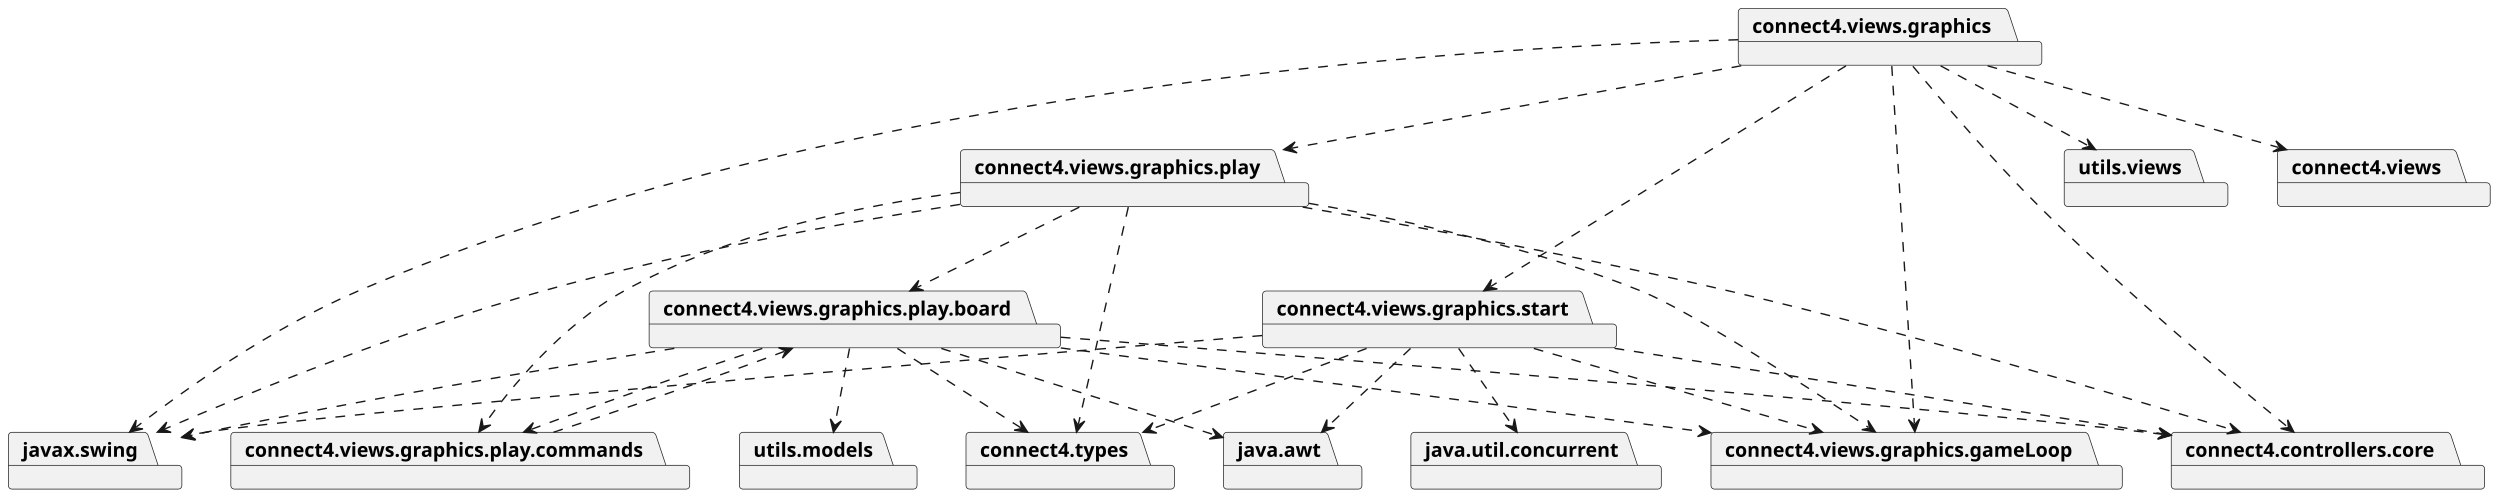
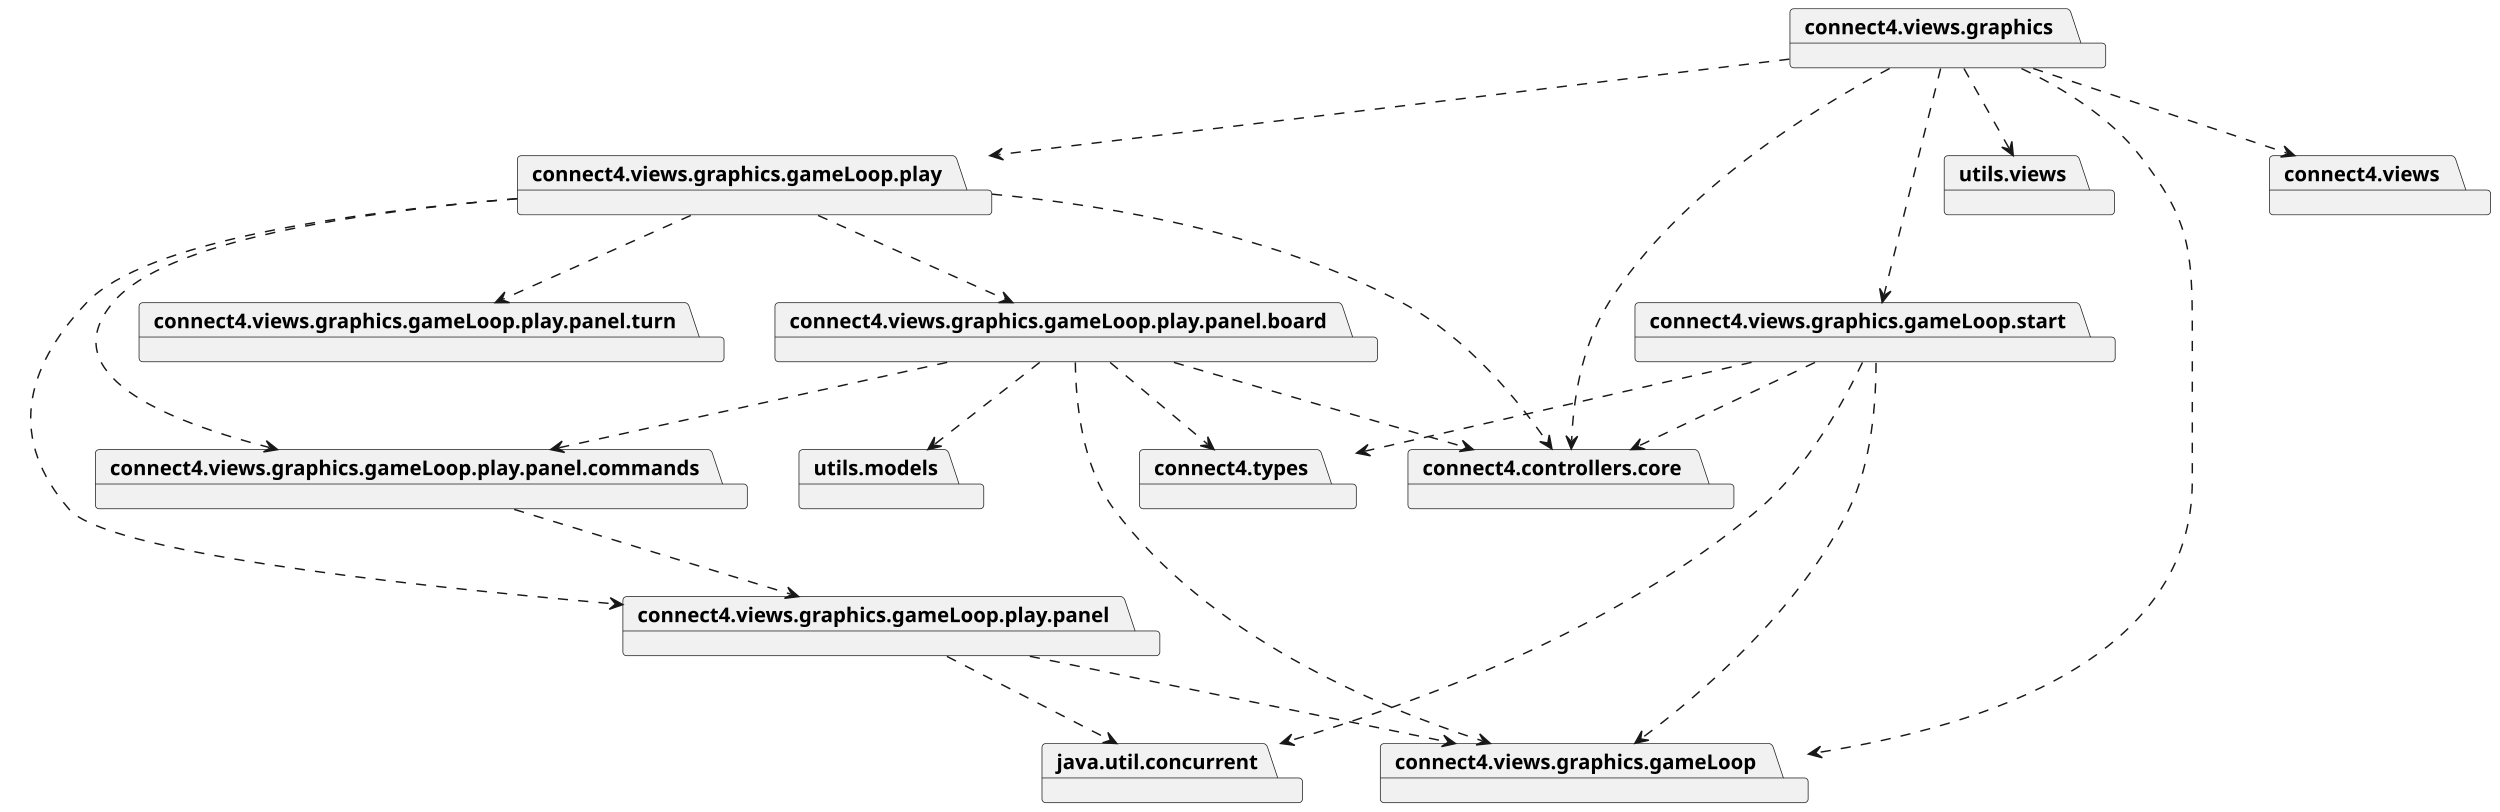
- <svg xmlns="http://www.w3.org/2000/svg" contentStyleType="text/css" height="356px" preserveAspectRatio="none" style="width:1787px;height:356px;background:#FFFFFF;" version="1.1" viewBox="0 0 1787 356" width="1787px" zoomAndPan="magnify">
+ <svg xmlns="http://www.w3.org/2000/svg" contentStyleType="text/css" height="558px" preserveAspectRatio="none" style="width:1718px;height:558px;background:#FFFFFF;" version="1.1" viewBox="0 0 1718 558" width="1718px" zoomAndPan="magnify">
  <defs />
  <g>
    <g id="elem_connect4.views.graphics">
-       <path d="M1245,6 L1433,6 A3.75,3.75 0 0 1 1435.5,8.5 L1442.5,29.609 L1457,29.609 A2.5,2.5 0 0 1 1459.5,32.109 L1459.5,44.109 A2.5,2.5 0 0 1 1457,46.609 L1245,46.609 A2.5,2.5 0 0 1 1242.5,44.109 L1242.5,8.5 A2.5,2.5 0 0 1 1245,6 " fill="#F1F1F1" style="stroke:#181818;stroke-width:0.5;" />
-       <line style="stroke:#181818;stroke-width:0.5;" x1="1242.5" x2="1442.5" y1="29.609" y2="29.609" />
-       <text fill="#000000" font-family="sans-serif" font-size="14" font-weight="bold" lengthAdjust="spacing" textLength="175" x="1252.5" y="23.533">connect4.views.graphics</text>
+       <path d="M1232.55,6 L1420.55,6 A3.75,3.75 0 0 1 1423.05,8.5 L1430.05,29.609 L1444.55,29.609 A2.5,2.5 0 0 1 1447.05,32.109 L1447.05,44.109 A2.5,2.5 0 0 1 1444.55,46.609 L1232.55,46.609 A2.5,2.5 0 0 1 1230.05,44.109 L1230.05,8.5 A2.5,2.5 0 0 1 1232.55,6 " fill="#F1F1F1" style="stroke:#181818;stroke-width:0.5;" />
+       <line style="stroke:#181818;stroke-width:0.5;" x1="1230.05" x2="1430.05" y1="29.609" y2="29.609" />
+       <text fill="#000000" font-family="sans-serif" font-size="14" font-weight="bold" lengthAdjust="spacing" textLength="175" x="1240.05" y="23.533">connect4.views.graphics</text>
    </g>
-     <g id="elem_connect4.views.graphics.play">
-       <path d="M689,107 L909,107 A3.75,3.75 0 0 1 911.5,109.5 L918.5,130.609 L933,130.609 A2.5,2.5 0 0 1 935.5,133.109 L935.5,145.109 A2.5,2.5 0 0 1 933,147.609 L689,147.609 A2.5,2.5 0 0 1 686.5,145.109 L686.5,109.5 A2.5,2.5 0 0 1 689,107 " fill="#F1F1F1" style="stroke:#181818;stroke-width:0.5;" />
-       <line style="stroke:#181818;stroke-width:0.5;" x1="686.5" x2="918.5" y1="130.609" y2="130.609" />
-       <text fill="#000000" font-family="sans-serif" font-size="14" font-weight="bold" lengthAdjust="spacing" textLength="207" x="696.5" y="124.533">connect4.views.graphics.play</text>
+     <g id="elem_connect4.views.graphics.gameLoop">
+       <path d="M951.05,511 L1216.05,511 A3.75,3.75 0 0 1 1218.55,513.5 L1225.55,534.609 L1240.05,534.609 A2.5,2.5 0 0 1 1242.55,537.109 L1242.55,549.109 A2.5,2.5 0 0 1 1240.05,551.609 L951.05,551.609 A2.5,2.5 0 0 1 948.55,549.109 L948.55,513.5 A2.5,2.5 0 0 1 951.05,511 " fill="#F1F1F1" style="stroke:#181818;stroke-width:0.5;" />
+       <line style="stroke:#181818;stroke-width:0.5;" x1="948.55" x2="1225.55" y1="534.609" y2="534.609" />
+       <text fill="#000000" font-family="sans-serif" font-size="14" font-weight="bold" lengthAdjust="spacing" textLength="252" x="958.55" y="528.533">connect4.views.graphics.gameLoop</text>
    </g>
-     <g id="elem_connect4.views.graphics.play.board">
-       <path d="M466.5,208 L731.5,208 A3.75,3.75 0 0 1 734,210.5 L741,231.609 L755.5,231.609 A2.5,2.5 0 0 1 758,234.109 L758,246.109 A2.5,2.5 0 0 1 755.5,248.609 L466.5,248.609 A2.5,2.5 0 0 1 464,246.109 L464,210.5 A2.5,2.5 0 0 1 466.5,208 " fill="#F1F1F1" style="stroke:#181818;stroke-width:0.5;" />
-       <line style="stroke:#181818;stroke-width:0.5;" x1="464" x2="741" y1="231.609" y2="231.609" />
-       <text fill="#000000" font-family="sans-serif" font-size="14" font-weight="bold" lengthAdjust="spacing" textLength="252" x="474" y="225.533">connect4.views.graphics.play.board</text>
+     <g id="elem_connect4.views.graphics.gameLoop.start">
+       <path d="M1126.05,208 L1427.05,208 A3.75,3.75 0 0 1 1429.55,210.5 L1436.55,231.609 L1451.05,231.609 A2.5,2.5 0 0 1 1453.55,234.109 L1453.55,246.109 A2.5,2.5 0 0 1 1451.05,248.609 L1126.05,248.609 A2.5,2.5 0 0 1 1123.55,246.109 L1123.55,210.5 A2.5,2.5 0 0 1 1126.05,208 " fill="#F1F1F1" style="stroke:#181818;stroke-width:0.5;" />
+       <line style="stroke:#181818;stroke-width:0.5;" x1="1123.55" x2="1436.55" y1="231.609" y2="231.609" />
+       <text fill="#000000" font-family="sans-serif" font-size="14" font-weight="bold" lengthAdjust="spacing" textLength="288" x="1133.55" y="225.533">connect4.views.graphics.gameLoop.start</text>
    </g>
-     <g id="elem_connect4.views.graphics.play.commands">
-       <path d="M167.5,309 L466.5,309 A3.75,3.75 0 0 1 469,311.5 L476,332.609 L490.5,332.609 A2.5,2.5 0 0 1 493,335.109 L493,347.109 A2.5,2.5 0 0 1 490.5,349.609 L167.5,349.609 A2.5,2.5 0 0 1 165,347.109 L165,311.5 A2.5,2.5 0 0 1 167.5,309 " fill="#F1F1F1" style="stroke:#181818;stroke-width:0.5;" />
-       <line style="stroke:#181818;stroke-width:0.5;" x1="165" x2="476" y1="332.609" y2="332.609" />
-       <text fill="#000000" font-family="sans-serif" font-size="14" font-weight="bold" lengthAdjust="spacing" textLength="286" x="175" y="326.533">connect4.views.graphics.play.commands</text>
+     <g id="elem_connect4.views.graphics.gameLoop.play">
+       <path d="M358.05,107 L655.05,107 A3.75,3.75 0 0 1 657.55,109.5 L664.55,130.609 L679.05,130.609 A2.5,2.5 0 0 1 681.55,133.109 L681.55,145.109 A2.5,2.5 0 0 1 679.05,147.609 L358.05,147.609 A2.5,2.5 0 0 1 355.55,145.109 L355.55,109.5 A2.5,2.5 0 0 1 358.05,107 " fill="#F1F1F1" style="stroke:#181818;stroke-width:0.5;" />
+       <line style="stroke:#181818;stroke-width:0.5;" x1="355.55" x2="664.55" y1="130.609" y2="130.609" />
+       <text fill="#000000" font-family="sans-serif" font-size="14" font-weight="bold" lengthAdjust="spacing" textLength="284" x="365.55" y="124.533">connect4.views.graphics.gameLoop.play</text>
    </g>
-     <g id="elem_connect4.views.graphics.start">
-       <path d="M905,208 L1129,208 A3.75,3.75 0 0 1 1131.5,210.5 L1138.5,231.609 L1153,231.609 A2.5,2.5 0 0 1 1155.5,234.109 L1155.5,246.109 A2.5,2.5 0 0 1 1153,248.609 L905,248.609 A2.5,2.5 0 0 1 902.5,246.109 L902.5,210.5 A2.5,2.5 0 0 1 905,208 " fill="#F1F1F1" style="stroke:#181818;stroke-width:0.5;" />
-       <line style="stroke:#181818;stroke-width:0.5;" x1="902.5" x2="1138.5" y1="231.609" y2="231.609" />
-       <text fill="#000000" font-family="sans-serif" font-size="14" font-weight="bold" lengthAdjust="spacing" textLength="211" x="912.5" y="225.533">connect4.views.graphics.start</text>
+     <g id="elem_connect4.views.graphics.gameLoop.play.panel">
+       <path d="M430.55,410 L770.55,410 A3.75,3.75 0 0 1 773.05,412.5 L780.05,433.609 L794.55,433.609 A2.5,2.5 0 0 1 797.05,436.109 L797.05,448.109 A2.5,2.5 0 0 1 794.55,450.609 L430.55,450.609 A2.5,2.5 0 0 1 428.05,448.109 L428.05,412.5 A2.5,2.5 0 0 1 430.55,410 " fill="#F1F1F1" style="stroke:#181818;stroke-width:0.5;" />
+       <line style="stroke:#181818;stroke-width:0.5;" x1="428.05" x2="780.05" y1="433.609" y2="433.609" />
+       <text fill="#000000" font-family="sans-serif" font-size="14" font-weight="bold" lengthAdjust="spacing" textLength="327" x="438.05" y="427.533">connect4.views.graphics.gameLoop.play.panel</text>
    </g>
-     <g id="elem_javax.swing">
-       <path d="M8.5,309 L103.5,309 A3.75,3.75 0 0 1 106,311.5 L113,332.609 L127.5,332.609 A2.5,2.5 0 0 1 130,335.109 L130,347.109 A2.5,2.5 0 0 1 127.5,349.609 L8.5,349.609 A2.5,2.5 0 0 1 6,347.109 L6,311.5 A2.5,2.5 0 0 1 8.5,309 " fill="#F1F1F1" style="stroke:#181818;stroke-width:0.5;" />
-       <line style="stroke:#181818;stroke-width:0.5;" x1="6" x2="113" y1="332.609" y2="332.609" />
-       <text fill="#000000" font-family="sans-serif" font-size="14" font-weight="bold" lengthAdjust="spacing" textLength="82" x="16" y="326.533">javax.swing</text>
+     <g id="elem_connect4.views.graphics.gameLoop.play.panel.board">
+       <path d="M535.05,208 L920.05,208 A3.75,3.75 0 0 1 922.55,210.5 L929.55,231.609 L944.05,231.609 A2.5,2.5 0 0 1 946.55,234.109 L946.55,246.109 A2.5,2.5 0 0 1 944.05,248.609 L535.05,248.609 A2.5,2.5 0 0 1 532.55,246.109 L532.55,210.5 A2.5,2.5 0 0 1 535.05,208 " fill="#F1F1F1" style="stroke:#181818;stroke-width:0.5;" />
+       <line style="stroke:#181818;stroke-width:0.5;" x1="532.55" x2="929.55" y1="231.609" y2="231.609" />
+       <text fill="#000000" font-family="sans-serif" font-size="14" font-weight="bold" lengthAdjust="spacing" textLength="372" x="542.55" y="225.533">connect4.views.graphics.gameLoop.play.panel.board</text>
    </g>
-     <g id="elem_java.awt">
-       <path d="M877,309 L947,309 A3.75,3.75 0 0 1 949.5,311.5 L956.5,332.609 L971,332.609 A2.5,2.5 0 0 1 973.5,335.109 L973.5,347.109 A2.5,2.5 0 0 1 971,349.609 L877,349.609 A2.5,2.5 0 0 1 874.5,347.109 L874.5,311.5 A2.5,2.5 0 0 1 877,309 " fill="#F1F1F1" style="stroke:#181818;stroke-width:0.5;" />
-       <line style="stroke:#181818;stroke-width:0.5;" x1="874.5" x2="956.5" y1="332.609" y2="332.609" />
-       <text fill="#000000" font-family="sans-serif" font-size="14" font-weight="bold" lengthAdjust="spacing" textLength="57" x="884.5" y="326.533">java.awt</text>
+     <g id="elem_connect4.views.graphics.gameLoop.play.panel.commands">
+       <path d="M68.05,309 L487.05,309 A3.75,3.75 0 0 1 489.55,311.5 L496.55,332.609 L511.05,332.609 A2.5,2.5 0 0 1 513.55,335.109 L513.55,347.109 A2.5,2.5 0 0 1 511.05,349.609 L68.05,349.609 A2.5,2.5 0 0 1 65.55,347.109 L65.55,311.5 A2.5,2.5 0 0 1 68.05,309 " fill="#F1F1F1" style="stroke:#181818;stroke-width:0.5;" />
+       <line style="stroke:#181818;stroke-width:0.5;" x1="65.55" x2="496.55" y1="332.609" y2="332.609" />
+       <text fill="#000000" font-family="sans-serif" font-size="14" font-weight="bold" lengthAdjust="spacing" textLength="406" x="75.55" y="326.533">connect4.views.graphics.gameLoop.play.panel.commands</text>
+     </g>
+     <g id="elem_connect4.views.graphics.gameLoop.play.panel.turn">
+       <path d="M98.05,208 L471.05,208 A3.75,3.75 0 0 1 473.55,210.5 L480.55,231.609 L495.05,231.609 A2.5,2.5 0 0 1 497.55,234.109 L497.55,246.109 A2.5,2.5 0 0 1 495.05,248.609 L98.05,248.609 A2.5,2.5 0 0 1 95.55,246.109 L95.55,210.5 A2.5,2.5 0 0 1 98.05,208 " fill="#F1F1F1" style="stroke:#181818;stroke-width:0.5;" />
+       <line style="stroke:#181818;stroke-width:0.5;" x1="95.55" x2="480.55" y1="231.609" y2="231.609" />
+       <text fill="#000000" font-family="sans-serif" font-size="14" font-weight="bold" lengthAdjust="spacing" textLength="360" x="105.55" y="225.533">connect4.views.graphics.gameLoop.play.panel.turn</text>
    </g>
    <g id="elem_java.util.concurrent">
-       <path d="M1011,309 L1161,309 A3.75,3.75 0 0 1 1163.5,311.5 L1170.5,332.609 L1185,332.609 A2.5,2.5 0 0 1 1187.5,335.109 L1187.5,347.109 A2.5,2.5 0 0 1 1185,349.609 L1011,349.609 A2.5,2.5 0 0 1 1008.5,347.109 L1008.5,311.5 A2.5,2.5 0 0 1 1011,309 " fill="#F1F1F1" style="stroke:#181818;stroke-width:0.5;" />
-       <line style="stroke:#181818;stroke-width:0.5;" x1="1008.5" x2="1170.5" y1="332.609" y2="332.609" />
-       <text fill="#000000" font-family="sans-serif" font-size="14" font-weight="bold" lengthAdjust="spacing" textLength="137" x="1018.5" y="326.533">java.util.concurrent</text>
+       <path d="M718.55,511 L868.55,511 A3.75,3.75 0 0 1 871.05,513.5 L878.05,534.609 L892.55,534.609 A2.5,2.5 0 0 1 895.05,537.109 L895.05,549.109 A2.5,2.5 0 0 1 892.55,551.609 L718.55,551.609 A2.5,2.5 0 0 1 716.05,549.109 L716.05,513.5 A2.5,2.5 0 0 1 718.55,511 " fill="#F1F1F1" style="stroke:#181818;stroke-width:0.5;" />
+       <line style="stroke:#181818;stroke-width:0.5;" x1="716.05" x2="878.05" y1="534.609" y2="534.609" />
+       <text fill="#000000" font-family="sans-serif" font-size="14" font-weight="bold" lengthAdjust="spacing" textLength="137" x="726.05" y="528.533">java.util.concurrent</text>
    </g>
    <g id="elem_utils.views">
-       <path d="M1478,107 L1566,107 A3.75,3.75 0 0 1 1568.5,109.5 L1575.5,130.609 L1590,130.609 A2.5,2.5 0 0 1 1592.5,133.109 L1592.5,145.109 A2.5,2.5 0 0 1 1590,147.609 L1478,147.609 A2.5,2.5 0 0 1 1475.5,145.109 L1475.5,109.5 A2.5,2.5 0 0 1 1478,107 " fill="#F1F1F1" style="stroke:#181818;stroke-width:0.5;" />
-       <line style="stroke:#181818;stroke-width:0.5;" x1="1475.5" x2="1575.5" y1="130.609" y2="130.609" />
-       <text fill="#000000" font-family="sans-serif" font-size="14" font-weight="bold" lengthAdjust="spacing" textLength="75" x="1485.5" y="124.533">utils.views</text>
+       <path d="M1338.55,107 L1426.55,107 A3.75,3.75 0 0 1 1429.05,109.5 L1436.05,130.609 L1450.55,130.609 A2.5,2.5 0 0 1 1453.05,133.109 L1453.05,145.109 A2.5,2.5 0 0 1 1450.55,147.609 L1338.55,147.609 A2.5,2.5 0 0 1 1336.05,145.109 L1336.05,109.5 A2.5,2.5 0 0 1 1338.55,107 " fill="#F1F1F1" style="stroke:#181818;stroke-width:0.5;" />
+       <line style="stroke:#181818;stroke-width:0.5;" x1="1336.05" x2="1436.05" y1="130.609" y2="130.609" />
+       <text fill="#000000" font-family="sans-serif" font-size="14" font-weight="bold" lengthAdjust="spacing" textLength="75" x="1346.05" y="124.533">utils.views</text>
    </g>
    <g id="elem_connect4.types">
-       <path d="M693,309 L813,309 A3.75,3.75 0 0 1 815.5,311.5 L822.5,332.609 L837,332.609 A2.5,2.5 0 0 1 839.5,335.109 L839.5,347.109 A2.5,2.5 0 0 1 837,349.609 L693,349.609 A2.5,2.5 0 0 1 690.5,347.109 L690.5,311.5 A2.5,2.5 0 0 1 693,309 " fill="#F1F1F1" style="stroke:#181818;stroke-width:0.5;" />
-       <line style="stroke:#181818;stroke-width:0.5;" x1="690.5" x2="822.5" y1="332.609" y2="332.609" />
-       <text fill="#000000" font-family="sans-serif" font-size="14" font-weight="bold" lengthAdjust="spacing" textLength="107" x="700.5" y="326.533">connect4.types</text>
+       <path d="M785.55,309 L905.55,309 A3.75,3.75 0 0 1 908.05,311.5 L915.05,332.609 L929.55,332.609 A2.5,2.5 0 0 1 932.05,335.109 L932.05,347.109 A2.5,2.5 0 0 1 929.55,349.609 L785.55,349.609 A2.5,2.5 0 0 1 783.05,347.109 L783.05,311.5 A2.5,2.5 0 0 1 785.55,309 " fill="#F1F1F1" style="stroke:#181818;stroke-width:0.5;" />
+       <line style="stroke:#181818;stroke-width:0.5;" x1="783.05" x2="915.05" y1="332.609" y2="332.609" />
+       <text fill="#000000" font-family="sans-serif" font-size="14" font-weight="bold" lengthAdjust="spacing" textLength="107" x="793.05" y="326.533">connect4.types</text>
    </g>
    <g id="elem_connect4.controllers.core">
-       <path d="M1554.5,309 L1749.5,309 A3.75,3.75 0 0 1 1752,311.5 L1759,332.609 L1773.5,332.609 A2.5,2.5 0 0 1 1776,335.109 L1776,347.109 A2.5,2.5 0 0 1 1773.5,349.609 L1554.5,349.609 A2.5,2.5 0 0 1 1552,347.109 L1552,311.5 A2.5,2.5 0 0 1 1554.5,309 " fill="#F1F1F1" style="stroke:#181818;stroke-width:0.5;" />
-       <line style="stroke:#181818;stroke-width:0.5;" x1="1552" x2="1759" y1="332.609" y2="332.609" />
-       <text fill="#000000" font-family="sans-serif" font-size="14" font-weight="bold" lengthAdjust="spacing" textLength="182" x="1562" y="326.533">connect4.controllers.core</text>
+       <path d="M970.05,309 L1165.05,309 A3.75,3.75 0 0 1 1167.55,311.5 L1174.55,332.609 L1189.05,332.609 A2.5,2.5 0 0 1 1191.55,335.109 L1191.55,347.109 A2.5,2.5 0 0 1 1189.05,349.609 L970.05,349.609 A2.5,2.5 0 0 1 967.55,347.109 L967.55,311.5 A2.5,2.5 0 0 1 970.05,309 " fill="#F1F1F1" style="stroke:#181818;stroke-width:0.5;" />
+       <line style="stroke:#181818;stroke-width:0.5;" x1="967.55" x2="1174.55" y1="332.609" y2="332.609" />
+       <text fill="#000000" font-family="sans-serif" font-size="14" font-weight="bold" lengthAdjust="spacing" textLength="182" x="977.55" y="326.533">connect4.controllers.core</text>
    </g>
    <g id="elem_utils.models">
-       <path d="M531,309 L629,309 A3.75,3.75 0 0 1 631.5,311.5 L638.5,332.609 L653,332.609 A2.5,2.5 0 0 1 655.5,335.109 L655.5,347.109 A2.5,2.5 0 0 1 653,349.609 L531,349.609 A2.5,2.5 0 0 1 528.5,347.109 L528.5,311.5 A2.5,2.5 0 0 1 531,309 " fill="#F1F1F1" style="stroke:#181818;stroke-width:0.5;" />
-       <line style="stroke:#181818;stroke-width:0.5;" x1="528.5" x2="638.5" y1="332.609" y2="332.609" />
-       <text fill="#000000" font-family="sans-serif" font-size="14" font-weight="bold" lengthAdjust="spacing" textLength="85" x="538.5" y="326.533">utils.models</text>
+       <path d="M551.55,309 L649.55,309 A3.75,3.75 0 0 1 652.05,311.5 L659.05,332.609 L673.55,332.609 A2.5,2.5 0 0 1 676.05,335.109 L676.05,347.109 A2.5,2.5 0 0 1 673.55,349.609 L551.55,349.609 A2.5,2.5 0 0 1 549.05,347.109 L549.05,311.5 A2.5,2.5 0 0 1 551.55,309 " fill="#F1F1F1" style="stroke:#181818;stroke-width:0.5;" />
+       <line style="stroke:#181818;stroke-width:0.5;" x1="549.05" x2="659.05" y1="332.609" y2="332.609" />
+       <text fill="#000000" font-family="sans-serif" font-size="14" font-weight="bold" lengthAdjust="spacing" textLength="85" x="559.05" y="326.533">utils.models</text>
    </g>
    <g id="elem_connect4.views">
-       <path d="M1630.5,107 L1753.5,107 A3.75,3.75 0 0 1 1756,109.5 L1763,130.609 L1777.5,130.609 A2.5,2.5 0 0 1 1780,133.109 L1780,145.109 A2.5,2.5 0 0 1 1777.5,147.609 L1630.5,147.609 A2.5,2.5 0 0 1 1628,145.109 L1628,109.5 A2.5,2.5 0 0 1 1630.5,107 " fill="#F1F1F1" style="stroke:#181818;stroke-width:0.5;" />
-       <line style="stroke:#181818;stroke-width:0.5;" x1="1628" x2="1763" y1="130.609" y2="130.609" />
-       <text fill="#000000" font-family="sans-serif" font-size="14" font-weight="bold" lengthAdjust="spacing" textLength="110" x="1638" y="124.533">connect4.views</text>
-     </g>
-     <g id="elem_connect4.views.graphics.gameLoop">
-       <path d="M1225.5,309 L1490.5,309 A3.75,3.75 0 0 1 1493,311.5 L1500,332.609 L1514.5,332.609 A2.5,2.5 0 0 1 1517,335.109 L1517,347.109 A2.5,2.5 0 0 1 1514.5,349.609 L1225.5,349.609 A2.5,2.5 0 0 1 1223,347.109 L1223,311.5 A2.5,2.5 0 0 1 1225.5,309 " fill="#F1F1F1" style="stroke:#181818;stroke-width:0.5;" />
-       <line style="stroke:#181818;stroke-width:0.5;" x1="1223" x2="1500" y1="332.609" y2="332.609" />
-       <text fill="#000000" font-family="sans-serif" font-size="14" font-weight="bold" lengthAdjust="spacing" textLength="252" x="1233" y="326.533">connect4.views.graphics.gameLoop</text>
+       <path d="M1562.05,107 L1685.05,107 A3.75,3.75 0 0 1 1687.55,109.5 L1694.55,130.609 L1709.05,130.609 A2.5,2.5 0 0 1 1711.55,133.109 L1711.55,145.109 A2.5,2.5 0 0 1 1709.05,147.609 L1562.05,147.609 A2.5,2.5 0 0 1 1559.55,145.109 L1559.55,109.5 A2.5,2.5 0 0 1 1562.05,107 " fill="#F1F1F1" style="stroke:#181818;stroke-width:0.5;" />
+       <line style="stroke:#181818;stroke-width:0.5;" x1="1559.55" x2="1694.55" y1="130.609" y2="130.609" />
+       <text fill="#000000" font-family="sans-serif" font-size="14" font-weight="bold" lengthAdjust="spacing" textLength="110" x="1569.55" y="124.533">connect4.views</text>
    </g>
    <g id="link_connect4.views.graphics_connect4.controllers.core">
-       <path d="M1367.33,47.38 C1387.72,71.84 1424.06,114.28 1458,148 C1520.41,210 1595.552,272.855 1635.002,305.065 " fill="none" id="connect4.views.graphics-to-connect4.controllers.core" style="stroke:#181818;stroke-width:1.0;stroke-dasharray:7.0,7.0;" />
-       <polygon fill="#181818" points="1639.65,308.86,1635.208,300.07,1635.777,305.698,1630.149,306.266,1639.65,308.86" style="stroke:#181818;stroke-width:1.0;" />
+       <path d="M1298.57,47.04 C1245.68,75.06 1153.55,131.8 1105.55,208 C1085.82,239.33 1081.148,277.346 1080.018,302.596 " fill="none" id="connect4.views.graphics-to-connect4.controllers.core" style="stroke:#181818;stroke-width:1.0;stroke-dasharray:7.0,7.0;" />
+       <polygon fill="#181818" points="1079.75,308.59,1084.148,299.778,1079.974,303.595,1076.156,299.42,1079.75,308.59" style="stroke:#181818;stroke-width:1.0;" />
    </g>
    <g id="link_connect4.views.graphics_connect4.views">
-       <path d="M1420.74,47.06 C1482.63,64.42 1566.783,88.02 1628.623,105.36 " fill="none" id="connect4.views.graphics-to-connect4.views" style="stroke:#181818;stroke-width:1.0;stroke-dasharray:7.0,7.0;" />
-       <polygon fill="#181818" points="1634.4,106.98,1626.814,100.699,1629.586,105.63,1624.654,108.402,1634.4,106.98" style="stroke:#181818;stroke-width:1.0;" />
+       <path d="M1397.23,47.06 C1449.3,64.42 1519.268,87.743 1571.298,105.083 " fill="none" id="connect4.views.graphics-to-connect4.views" style="stroke:#181818;stroke-width:1.0;stroke-dasharray:7.0,7.0;" />
+       <polygon fill="#181818" points="1576.99,106.98,1569.716,100.34,1572.246,105.399,1567.187,107.929,1576.99,106.98" style="stroke:#181818;stroke-width:1.0;" />
    </g>
-     <g id="link_connect4.views.graphics_connect4.views.graphics.play">
-       <path d="M1244.64,47 C1150,64.35 1018.202,88.518 923.492,105.878 " fill="none" id="connect4.views.graphics-to-connect4.views.graphics.play" style="stroke:#181818;stroke-width:1.0;stroke-dasharray:7.0,7.0;" />
-       <polygon fill="#181818" points="917.59,106.96,927.164,109.272,922.508,106.058,925.721,101.403,917.59,106.96" style="stroke:#181818;stroke-width:1.0;" />
+     <g id="link_connect4.views.graphics_connect4.views.graphics.gameLoop.play">
+       <path d="M1229.66,40.65 C1088.94,57.64 848.717,86.641 686.137,106.271 " fill="none" id="connect4.views.graphics-to-connect4.views.graphics.gameLoop.play" style="stroke:#181818;stroke-width:1.0;stroke-dasharray:7.0,7.0;" />
+       <polygon fill="#181818" points="680.18,106.99,689.595,109.882,685.144,106.391,688.636,101.94,680.18,106.99" style="stroke:#181818;stroke-width:1.0;" />
    </g>
-     <g id="link_connect4.views.graphics_connect4.views.graphics.start">
-       <path d="M1319.54,47.04 C1257.98,85.28 1127.347,166.414 1065.687,204.714 " fill="none" id="connect4.views.graphics-to-connect4.views.graphics.start" style="stroke:#181818;stroke-width:1.0;stroke-dasharray:7.0,7.0;" />
-       <polygon fill="#181818" points="1060.59,207.88,1070.346,206.529,1064.837,205.242,1066.125,199.733,1060.59,207.88" style="stroke:#181818;stroke-width:1.0;" />
-     </g>
-     <g id="link_connect4.views.graphics_javax.swing">
-       <path d="M1242.47,28.41 C1040.2,33.72 595.35,62.55 256,208 C192.93,235.03 131.955,278.631 97.395,305.221 " fill="none" id="connect4.views.graphics-to-javax.swing" style="stroke:#181818;stroke-width:1.0;stroke-dasharray:7.0,7.0;" />
-       <polygon fill="#181818" points="92.64,308.88,102.212,306.562,96.603,305.831,97.334,300.222,92.64,308.88" style="stroke:#181818;stroke-width:1.0;" />
+     <g id="link_connect4.views.graphics_connect4.views.graphics.gameLoop.start">
+       <path d="M1333.61,47.1 C1329.55,63.19 1323.66,86.57 1318.55,107 C1309.65,142.55 1300.785,178.207 1294.865,202.057 " fill="none" id="connect4.views.graphics-to-connect4.views.graphics.gameLoop.start" style="stroke:#181818;stroke-width:1.0;stroke-dasharray:7.0,7.0;" />
+       <polygon fill="#181818" points="1293.42,207.88,1299.47,200.109,1294.624,203.027,1291.706,198.181,1293.42,207.88" style="stroke:#181818;stroke-width:1.0;" />
    </g>
    <g id="link_connect4.views.graphics_utils.views">
-       <path d="M1387.15,47.06 C1419.24,64.42 1460.582,86.786 1492.642,104.126 " fill="none" id="connect4.views.graphics-to-utils.views" style="stroke:#181818;stroke-width:1.0;stroke-dasharray:7.0,7.0;" />
-       <polygon fill="#181818" points="1497.92,106.98,1491.907,99.18,1493.522,104.601,1488.101,106.217,1497.92,106.98" style="stroke:#181818;stroke-width:1.0;" />
+       <path d="M1349.61,47.06 C1359.43,64.42 1370.746,84.418 1380.556,101.758 " fill="none" id="connect4.views.graphics-to-utils.views" style="stroke:#181818;stroke-width:1.0;stroke-dasharray:7.0,7.0;" />
+       <polygon fill="#181818" points="1383.51,106.98,1382.56,97.177,1381.048,102.628,1375.597,101.116,1383.51,106.98" style="stroke:#181818;stroke-width:1.0;" />
    </g>
    <g id="link_connect4.views.graphics_connect4.views.graphics.gameLoop">
-       <path d="M1352.25,47.25 C1355.69,101.79 1364.922,248.062 1368.372,302.692 " fill="none" id="connect4.views.graphics-to-connect4.views.graphics.gameLoop" style="stroke:#181818;stroke-width:1.0;stroke-dasharray:7.0,7.0;" />
-       <polygon fill="#181818" points="1368.75,308.68,1372.175,299.446,1368.435,303.69,1364.191,299.95,1368.75,308.68" style="stroke:#181818;stroke-width:1.0;" />
+       <path d="M1389.14,47.11 C1416.83,60.22 1449.65,80.04 1470.55,107 C1504.8,151.17 1506.55,171.61 1506.55,227.5 C1506.55,227.5 1506.55,227.5 1506.55,330.5 C1506.55,451.51 1366.625,498.372 1248.695,517.251 " fill="none" id="connect4.views.graphics-to-connect4.views.graphics.gameLoop" style="stroke:#181818;stroke-width:1.0;stroke-dasharray:7.0,7.0;" />
+       <polygon fill="#181818" points="1242.77,518.2,1252.289,520.727,1247.707,517.41,1251.024,512.828,1242.77,518.2" style="stroke:#181818;stroke-width:1.0;" />
    </g>
-     <g id="link_connect4.views.graphics.start_connect4.controllers.core">
-       <path d="M1154.08,249 C1269.88,267.05 1434.582,292.736 1546.032,310.106 " fill="none" id="connect4.views.graphics.start-to-connect4.controllers.core" style="stroke:#181818;stroke-width:1.0;stroke-dasharray:7.0,7.0;" />
-       <polygon fill="#181818" points="1551.96,311.03,1543.683,305.692,1547.02,310.26,1542.451,313.596,1551.96,311.03" style="stroke:#181818;stroke-width:1.0;" />
+     <g id="link_connect4.views.graphics.gameLoop.start_connect4.controllers.core">
+       <path d="M1247.26,249.06 C1210.62,266.42 1162.793,289.072 1126.182,306.412 " fill="none" id="connect4.views.graphics.gameLoop.start-to-connect4.controllers.core" style="stroke:#181818;stroke-width:1.0;stroke-dasharray:7.0,7.0;" />
+       <polygon fill="#181818" points="1120.76,308.98,1130.606,308.743,1125.279,306.84,1127.182,301.512,1120.76,308.98" style="stroke:#181818;stroke-width:1.0;" />
    </g>
-     <g id="link_connect4.views.graphics.start_connect4.types">
-       <path d="M976.84,249.06 C930.56,266.42 868.918,289.534 822.668,306.874 " fill="none" id="connect4.views.graphics.start-to-connect4.types" style="stroke:#181818;stroke-width:1.0;stroke-dasharray:7.0,7.0;" />
-       <polygon fill="#181818" points="817.05,308.98,826.881,309.566,821.732,307.225,824.073,302.075,817.05,308.98" style="stroke:#181818;stroke-width:1.0;" />
+     <g id="link_connect4.views.graphics.gameLoop.start_connect4.types">
+       <path d="M1203.66,249 C1124.57,267.17 1013.638,292.646 938.038,310.016 " fill="none" id="connect4.views.graphics.gameLoop.start-to-connect4.types" style="stroke:#181818;stroke-width:1.0;stroke-dasharray:7.0,7.0;" />
+       <polygon fill="#181818" points="932.19,311.36,941.857,313.243,937.063,310.24,940.066,305.446,932.19,311.36" style="stroke:#181818;stroke-width:1.0;" />
    </g>
-     <g id="link_connect4.views.graphics.start_connect4.views.graphics.gameLoop">
-       <path d="M1096.37,249.06 C1156.15,266.42 1237.268,289.967 1297.008,307.308 " fill="none" id="connect4.views.graphics.start-to-connect4.views.graphics.gameLoop" style="stroke:#181818;stroke-width:1.0;stroke-dasharray:7.0,7.0;" />
-       <polygon fill="#181818" points="1302.77,308.98,1295.242,302.63,1297.968,307.586,1293.012,310.313,1302.77,308.98" style="stroke:#181818;stroke-width:1.0;" />
+     <g id="link_connect4.views.graphics.gameLoop.start_connect4.views.graphics.gameLoop">
+       <path d="M1289.22,249.37 C1289.26,274.2 1286.67,317.39 1270.55,350 C1235.73,420.43 1168.168,477.46 1128.268,507.25 " fill="none" id="connect4.views.graphics.gameLoop.start-to-connect4.views.graphics.gameLoop" style="stroke:#181818;stroke-width:1.0;stroke-dasharray:7.0,7.0;" />
+       <polygon fill="#181818" points="1123.46,510.84,1133.065,508.661,1127.466,507.849,1128.279,502.25,1123.46,510.84" style="stroke:#181818;stroke-width:1.0;" />
    </g>
-     <g id="link_connect4.views.graphics.start_java.awt">
-       <path d="M1008.26,249.06 C989.85,266.42 967.467,287.525 949.067,304.865 " fill="none" id="connect4.views.graphics.start-to-java.awt" style="stroke:#181818;stroke-width:1.0;stroke-dasharray:7.0,7.0;" />
-       <polygon fill="#181818" points="944.7,308.98,953.993,305.719,948.339,305.551,948.506,299.897,944.7,308.98" style="stroke:#181818;stroke-width:1.0;" />
+     <g id="link_connect4.views.graphics.gameLoop.start_java.util.concurrent">
+       <path d="M1279.87,249.08 C1267.44,275.19 1242.27,321.43 1208.55,350 C1109.99,433.5 972.333,483.575 885.823,509.215 " fill="none" id="connect4.views.graphics.gameLoop.start-to-java.util.concurrent" style="stroke:#181818;stroke-width:1.0;stroke-dasharray:7.0,7.0;" />
+       <polygon fill="#181818" points="880.07,510.92,889.836,512.198,884.864,509.499,887.562,504.527,880.07,510.92" style="stroke:#181818;stroke-width:1.0;" />
    </g>
-     <g id="link_connect4.views.graphics.start_java.util.concurrent">
-       <path d="M1042.63,249.06 C1054.73,266.42 1068.878,286.718 1080.968,304.058 " fill="none" id="connect4.views.graphics.start-to-java.util.concurrent" style="stroke:#181818;stroke-width:1.0;stroke-dasharray:7.0,7.0;" />
-       <polygon fill="#181818" points="1084.4,308.98,1082.534,299.31,1081.54,304.878,1075.971,303.885,1084.4,308.98" style="stroke:#181818;stroke-width:1.0;" />
+     <g id="link_connect4.views.graphics.gameLoop.play_connect4.controllers.core">
+       <path d="M681.69,133.41 C769.55,141.86 877.28,161.92 963.55,208 C1009.14,232.35 1043.984,276.175 1063.073,303.615 " fill="none" id="connect4.views.graphics.gameLoop.play-to-connect4.controllers.core" style="stroke:#181818;stroke-width:1.0;stroke-dasharray:7.0,7.0;" />
+       <polygon fill="#181818" points="1066.5,308.54,1064.644,298.868,1063.645,304.436,1058.077,303.436,1066.5,308.54" style="stroke:#181818;stroke-width:1.0;" />
    </g>
-     <g id="link_connect4.views.graphics.start_javax.swing">
-       <path d="M902.18,239.85 C675.93,258.49 219.5,296.86 147,309 C141.57,309.91 141.821,309.763 136.221,310.943 " fill="none" id="connect4.views.graphics.start-to-javax.swing" style="stroke:#181818;stroke-width:1.0;stroke-dasharray:7.0,7.0;" />
-       <polygon fill="#181818" points="130.35,312.18,139.981,314.238,135.243,311.149,138.332,306.41,130.35,312.18" style="stroke:#181818;stroke-width:1.0;" />
+     <g id="link_connect4.views.graphics.gameLoop.play_connect4.views.graphics.gameLoop.play.panel">
+       <path d="M355.46,136.52 C240.32,145.8 99.68,165.67 59.55,208 C15.97,253.96 6,302.2 47.55,350 C72.63,378.85 266.943,401.293 422.013,414.973 " fill="none" id="connect4.views.graphics.gameLoop.play-to-connect4.views.graphics.gameLoop.play.panel" style="stroke:#181818;stroke-width:1.0;stroke-dasharray:7.0,7.0;" />
+       <polygon fill="#181818" points="427.99,415.5,419.376,410.725,423.009,415.061,418.673,418.694,427.99,415.5" style="stroke:#181818;stroke-width:1.0;" />
    </g>
-     <g id="link_connect4.views.graphics.play_connect4.controllers.core">
-       <path d="M931.13,148.02 C1016.58,162.62 1133.85,184.12 1236,208 C1367.17,238.67 1512.644,281.751 1595.634,307.201 " fill="none" id="connect4.views.graphics.play-to-connect4.controllers.core" style="stroke:#181818;stroke-width:1.0;stroke-dasharray:7.0,7.0;" />
-       <polygon fill="#181818" points="1601.37,308.96,1593.938,302.497,1596.59,307.494,1591.593,310.146,1601.37,308.96" style="stroke:#181818;stroke-width:1.0;" />
+     <g id="link_connect4.views.graphics.gameLoop.play_connect4.views.graphics.gameLoop.play.panel.board">
+       <path d="M562.21,148.06 C600.96,165.42 651.784,188.188 690.504,205.528 " fill="none" id="connect4.views.graphics.gameLoop.play-to-connect4.views.graphics.gameLoop.play.panel.board" style="stroke:#181818;stroke-width:1.0;stroke-dasharray:7.0,7.0;" />
+       <polygon fill="#181818" points="695.98,207.98,689.401,200.651,691.417,205.936,686.131,207.952,695.98,207.98" style="stroke:#181818;stroke-width:1.0;" />
    </g>
-     <g id="link_connect4.views.graphics.play_connect4.views.graphics.gameLoop">
-       <path d="M935.53,145.33 C1006.8,157.53 1096.89,177.37 1173,208 C1207.31,221.81 1289.488,274.987 1335.508,305.467 " fill="none" id="connect4.views.graphics.play-to-connect4.views.graphics.gameLoop" style="stroke:#181818;stroke-width:1.0;stroke-dasharray:7.0,7.0;" />
-       <polygon fill="#181818" points="1340.51,308.78,1335.215,300.475,1336.341,306.019,1330.798,307.145,1340.51,308.78" style="stroke:#181818;stroke-width:1.0;" />
+     <g id="link_connect4.views.graphics.gameLoop.play_connect4.views.graphics.gameLoop.play.panel.commands">
+       <path d="M355.45,136.52 C245.02,145.76 113.01,165.58 77.55,208 C36.62,256.97 111.6,288.551 184.95,307.471 " fill="none" id="connect4.views.graphics.gameLoop.play-to-connect4.views.graphics.gameLoop.play.panel.commands" style="stroke:#181818;stroke-width:1.0;stroke-dasharray:7.0,7.0;" />
+       <polygon fill="#181818" points="190.76,308.97,183.044,302.849,185.918,307.721,181.046,310.595,190.76,308.97" style="stroke:#181818;stroke-width:1.0;" />
    </g>
-     <g id="link_connect4.views.graphics.play_connect4.views.graphics.play.board">
-       <path d="M771.49,148.06 C736.42,165.42 690.848,187.979 655.808,205.319 " fill="none" id="connect4.views.graphics.play-to-connect4.views.graphics.play.board" style="stroke:#181818;stroke-width:1.0;stroke-dasharray:7.0,7.0;" />
-       <polygon fill="#181818" points="650.43,207.98,660.27,207.573,654.911,205.762,656.722,200.403,650.43,207.98" style="stroke:#181818;stroke-width:1.0;" />
+     <g id="link_connect4.views.graphics.gameLoop.play_connect4.views.graphics.gameLoop.play.panel.turn">
+       <path d="M474.69,148.06 C435.77,165.42 384.69,188.197 345.8,205.537 " fill="none" id="connect4.views.graphics.gameLoop.play-to-connect4.views.graphics.gameLoop.play.panel.turn" style="stroke:#181818;stroke-width:1.0;stroke-dasharray:7.0,7.0;" />
+       <polygon fill="#181818" points="340.32,207.98,350.169,207.968,344.887,205.944,346.911,200.662,340.32,207.98" style="stroke:#181818;stroke-width:1.0;" />
    </g>
-     <g id="link_connect4.views.graphics.play_connect4.views.graphics.play.commands">
-       <path d="M686.33,137.55 C612.66,147.18 519.69,167.04 446,208 C400.63,233.22 365.285,276.743 345.825,303.903 " fill="none" id="connect4.views.graphics.play-to-connect4.views.graphics.play.commands" style="stroke:#181818;stroke-width:1.0;stroke-dasharray:7.0,7.0;" />
-       <polygon fill="#181818" points="342.33,308.78,350.823,303.794,345.242,304.716,344.32,299.134,342.33,308.78" style="stroke:#181818;stroke-width:1.0;" />
+     <g id="link_connect4.views.graphics.gameLoop.play.panel_connect4.views.graphics.gameLoop">
+       <path d="M707.69,451 C792.33,468.35 909.622,492.395 994.332,509.755 " fill="none" id="connect4.views.graphics.gameLoop.play.panel-to-connect4.views.graphics.gameLoop" style="stroke:#181818;stroke-width:1.0;stroke-dasharray:7.0,7.0;" />
+       <polygon fill="#181818" points="1000.21,510.96,992.196,505.235,995.312,509.956,990.59,513.072,1000.21,510.96" style="stroke:#181818;stroke-width:1.0;" />
    </g>
-     <g id="link_connect4.views.graphics.play_javax.swing">
-       <path d="M686.14,146.1 C601.21,159.5 486.76,180.35 388,208 C287.24,236.21 179.053,280.322 117.993,306.552 " fill="none" id="connect4.views.graphics.play-to-javax.swing" style="stroke:#181818;stroke-width:1.0;stroke-dasharray:7.0,7.0;" />
-       <polygon fill="#181818" points="112.48,308.92,122.328,309.043,117.074,306.947,119.171,301.692,112.48,308.92" style="stroke:#181818;stroke-width:1.0;" />
+     <g id="link_connect4.views.graphics.gameLoop.play.panel_java.util.concurrent">
+       <path d="M650.68,451.06 C684.52,468.42 728.351,490.902 762.161,508.242 " fill="none" id="connect4.views.graphics.gameLoop.play.panel-to-java.util.concurrent" style="stroke:#181818;stroke-width:1.0;stroke-dasharray:7.0,7.0;" />
+       <polygon fill="#181818" points="767.5,510.98,761.317,503.314,763.051,508.698,757.666,510.432,767.5,510.98" style="stroke:#181818;stroke-width:1.0;" />
    </g>
-     <g id="link_connect4.views.graphics.play_connect4.types">
-       <path d="M806.51,148.04 C797.71,186.28 779.665,264.733 770.855,303.033 " fill="none" id="connect4.views.graphics.play-to-connect4.types" style="stroke:#181818;stroke-width:1.0;stroke-dasharray:7.0,7.0;" />
-       <polygon fill="#181818" points="769.51,308.88,775.426,301.006,770.631,304.007,767.629,299.212,769.51,308.88" style="stroke:#181818;stroke-width:1.0;" />
+     <g id="link_connect4.views.graphics.gameLoop.play.panel.board_connect4.controllers.core">
+       <path d="M806.72,249.06 C866.33,266.42 947.189,289.963 1006.759,307.303 " fill="none" id="connect4.views.graphics.gameLoop.play.panel.board-to-connect4.controllers.core" style="stroke:#181818;stroke-width:1.0;stroke-dasharray:7.0,7.0;" />
+       <polygon fill="#181818" points="1012.52,308.98,1004.997,302.624,1007.719,307.583,1002.761,310.305,1012.52,308.98" style="stroke:#181818;stroke-width:1.0;" />
    </g>
-     <g id="link_connect4.views.graphics.play.board_connect4.controllers.core">
-       <path d="M758.16,241.04 C979.55,258.59 1387.95,291.77 1534,309 C1539.78,309.68 1539.751,309.643 1545.721,310.423 " fill="none" id="connect4.views.graphics.play.board-to-connect4.controllers.core" style="stroke:#181818;stroke-width:1.0;stroke-dasharray:7.0,7.0;" />
-       <polygon fill="#181818" points="1551.67,311.2,1543.264,306.068,1546.712,310.552,1542.228,314,1551.67,311.2" style="stroke:#181818;stroke-width:1.0;" />
+     <g id="link_connect4.views.graphics.gameLoop.play.panel.board_connect4.types">
+       <path d="M762.86,249.06 C783.55,266.42 809.012,287.785 829.692,305.125 " fill="none" id="connect4.views.graphics.gameLoop.play.panel.board-to-connect4.types" style="stroke:#181818;stroke-width:1.0;stroke-dasharray:7.0,7.0;" />
+       <polygon fill="#181818" points="834.29,308.98,829.964,300.132,830.459,305.767,824.823,306.262,834.29,308.98" style="stroke:#181818;stroke-width:1.0;" />
    </g>
-     <g id="link_connect4.views.graphics.play.board_connect4.types">
-       <path d="M641.43,249.06 C668.42,266.42 702.613,288.396 729.593,305.736 " fill="none" id="connect4.views.graphics.play.board-to-connect4.types" style="stroke:#181818;stroke-width:1.0;stroke-dasharray:7.0,7.0;" />
-       <polygon fill="#181818" points="734.64,308.98,729.231,300.749,730.434,306.277,724.906,307.479,734.64,308.98" style="stroke:#181818;stroke-width:1.0;" />
+     <g id="link_connect4.views.graphics.gameLoop.play.panel.board_utils.models">
+       <path d="M714.46,249.06 C692.19,266.42 664.573,287.952 642.323,305.292 " fill="none" id="connect4.views.graphics.gameLoop.play.panel.board-to-utils.models" style="stroke:#181818;stroke-width:1.0;stroke-dasharray:7.0,7.0;" />
+       <polygon fill="#181818" points="637.59,308.98,647.148,306.603,641.534,305.906,642.23,300.293,637.59,308.98" style="stroke:#181818;stroke-width:1.0;" />
    </g>
-     <g id="link_connect4.views.graphics.play.board_utils.models">
-       <path d="M607.25,249.06 C603.92,266.42 600.198,285.747 596.878,303.087 " fill="none" id="connect4.views.graphics.play.board-to-utils.models" style="stroke:#181818;stroke-width:1.0;stroke-dasharray:7.0,7.0;" />
-       <polygon fill="#181818" points="595.75,308.98,601.371,300.893,596.69,304.069,593.514,299.388,595.75,308.98" style="stroke:#181818;stroke-width:1.0;" />
+     <g id="link_connect4.views.graphics.gameLoop.play.panel.board_connect4.views.graphics.gameLoop.play.panel.commands">
+       <path d="M650.91,249 C572.05,266.35 463.16,290.311 384.24,307.671 " fill="none" id="connect4.views.graphics.gameLoop.play.panel.board-to-connect4.views.graphics.gameLoop.play.panel.commands" style="stroke:#181818;stroke-width:1.0;stroke-dasharray:7.0,7.0;" />
+       <polygon fill="#181818" points="378.38,308.96,388.029,310.933,383.263,307.886,386.31,303.12,378.38,308.96" style="stroke:#181818;stroke-width:1.0;" />
    </g>
-     <g id="link_connect4.views.graphics.play.board_connect4.views.graphics.play.commands">
-       <path d="M544.89,249.06 C492.31,266.42 426.088,289.534 379.828,306.874 " fill="none" id="connect4.views.graphics.play.board-to-connect4.views.graphics.play.commands" style="stroke:#181818;stroke-width:1.0;stroke-dasharray:7.0,7.0;" />
-       <polygon fill="#181818" points="374.21,308.98,384.041,309.567,378.892,307.225,381.233,302.076,374.21,308.98" style="stroke:#181818;stroke-width:1.0;" />
+     <g id="link_connect4.views.graphics.gameLoop.play.panel.board_connect4.views.graphics.gameLoop">
+       <path d="M738.98,249.04 C739.22,274.7 743.14,319.99 765.55,350 C829.92,436.2 942.403,484.357 1018.483,509.057 " fill="none" id="connect4.views.graphics.gameLoop.play.panel.board-to-connect4.views.graphics.gameLoop" style="stroke:#181818;stroke-width:1.0;stroke-dasharray:7.0,7.0;" />
+       <polygon fill="#181818" points="1024.19,510.91,1016.865,504.326,1019.434,509.366,1014.395,511.935,1024.19,510.91" style="stroke:#181818;stroke-width:1.0;" />
    </g>
-     <g id="link_connect4.views.graphics.play.commands_connect4.views.graphics.play.board">
-       <path d="M395.6,308.98 C448.33,291.64 514.565,268.534 560.675,251.174 " fill="none" id="connect4.views.graphics.play.commands-to-connect4.views.graphics.play.board" style="stroke:#181818;stroke-width:1.0;stroke-dasharray:7.0,7.0;" />
-       <polygon fill="#181818" points="566.29,249.06,556.458,248.488,561.611,250.822,559.277,255.975,566.29,249.06" style="stroke:#181818;stroke-width:1.0;" />
-     </g>
-     <g id="link_connect4.views.graphics.play.board_connect4.views.graphics.gameLoop">
-       <path d="M758.24,248.71 C892.21,266.18 1082.96,291.064 1216.89,308.534 " fill="none" id="connect4.views.graphics.play.board-to-connect4.views.graphics.gameLoop" style="stroke:#181818;stroke-width:1.0;stroke-dasharray:7.0,7.0;" />
-       <polygon fill="#181818" points="1222.84,309.31,1214.433,304.18,1217.882,308.663,1213.398,312.112,1222.84,309.31" style="stroke:#181818;stroke-width:1.0;" />
-     </g>
-     <g id="link_connect4.views.graphics.play.board_javax.swing">
-       <path d="M482.02,249.03 C388.65,263.8 259.61,285.49 147,309 C141.47,310.15 141.587,310.085 135.847,311.405 " fill="none" id="connect4.views.graphics.play.board-to-javax.swing" style="stroke:#181818;stroke-width:1.0;stroke-dasharray:7.0,7.0;" />
-       <polygon fill="#181818" points="130,312.75,139.667,314.631,134.873,311.629,137.875,306.835,130,312.75" style="stroke:#181818;stroke-width:1.0;" />
-     </g>
-     <g id="link_connect4.views.graphics.play.board_java.awt">
-       <path d="M672.84,249.06 C731.81,267.71 813.779,293.641 868.419,310.921 " fill="none" id="connect4.views.graphics.play.board-to-java.awt" style="stroke:#181818;stroke-width:1.0;stroke-dasharray:7.0,7.0;" />
-       <polygon fill="#181818" points="874.14,312.73,866.765,306.202,869.373,311.222,864.353,313.83,874.14,312.73" style="stroke:#181818;stroke-width:1.0;" />
+     <g id="link_connect4.views.graphics.gameLoop.play.panel.commands_connect4.views.graphics.gameLoop.play.panel">
+       <path d="M353.36,350.06 C409.99,367.42 486.543,390.882 543.133,408.222 " fill="none" id="connect4.views.graphics.gameLoop.play.panel.commands-to-connect4.views.graphics.gameLoop.play.panel" style="stroke:#181818;stroke-width:1.0;stroke-dasharray:7.0,7.0;" />
+       <polygon fill="#181818" points="548.87,409.98,541.437,403.519,544.089,408.515,539.093,411.168,548.87,409.98" style="stroke:#181818;stroke-width:1.0;" />
    </g>
  </g>
</svg>
